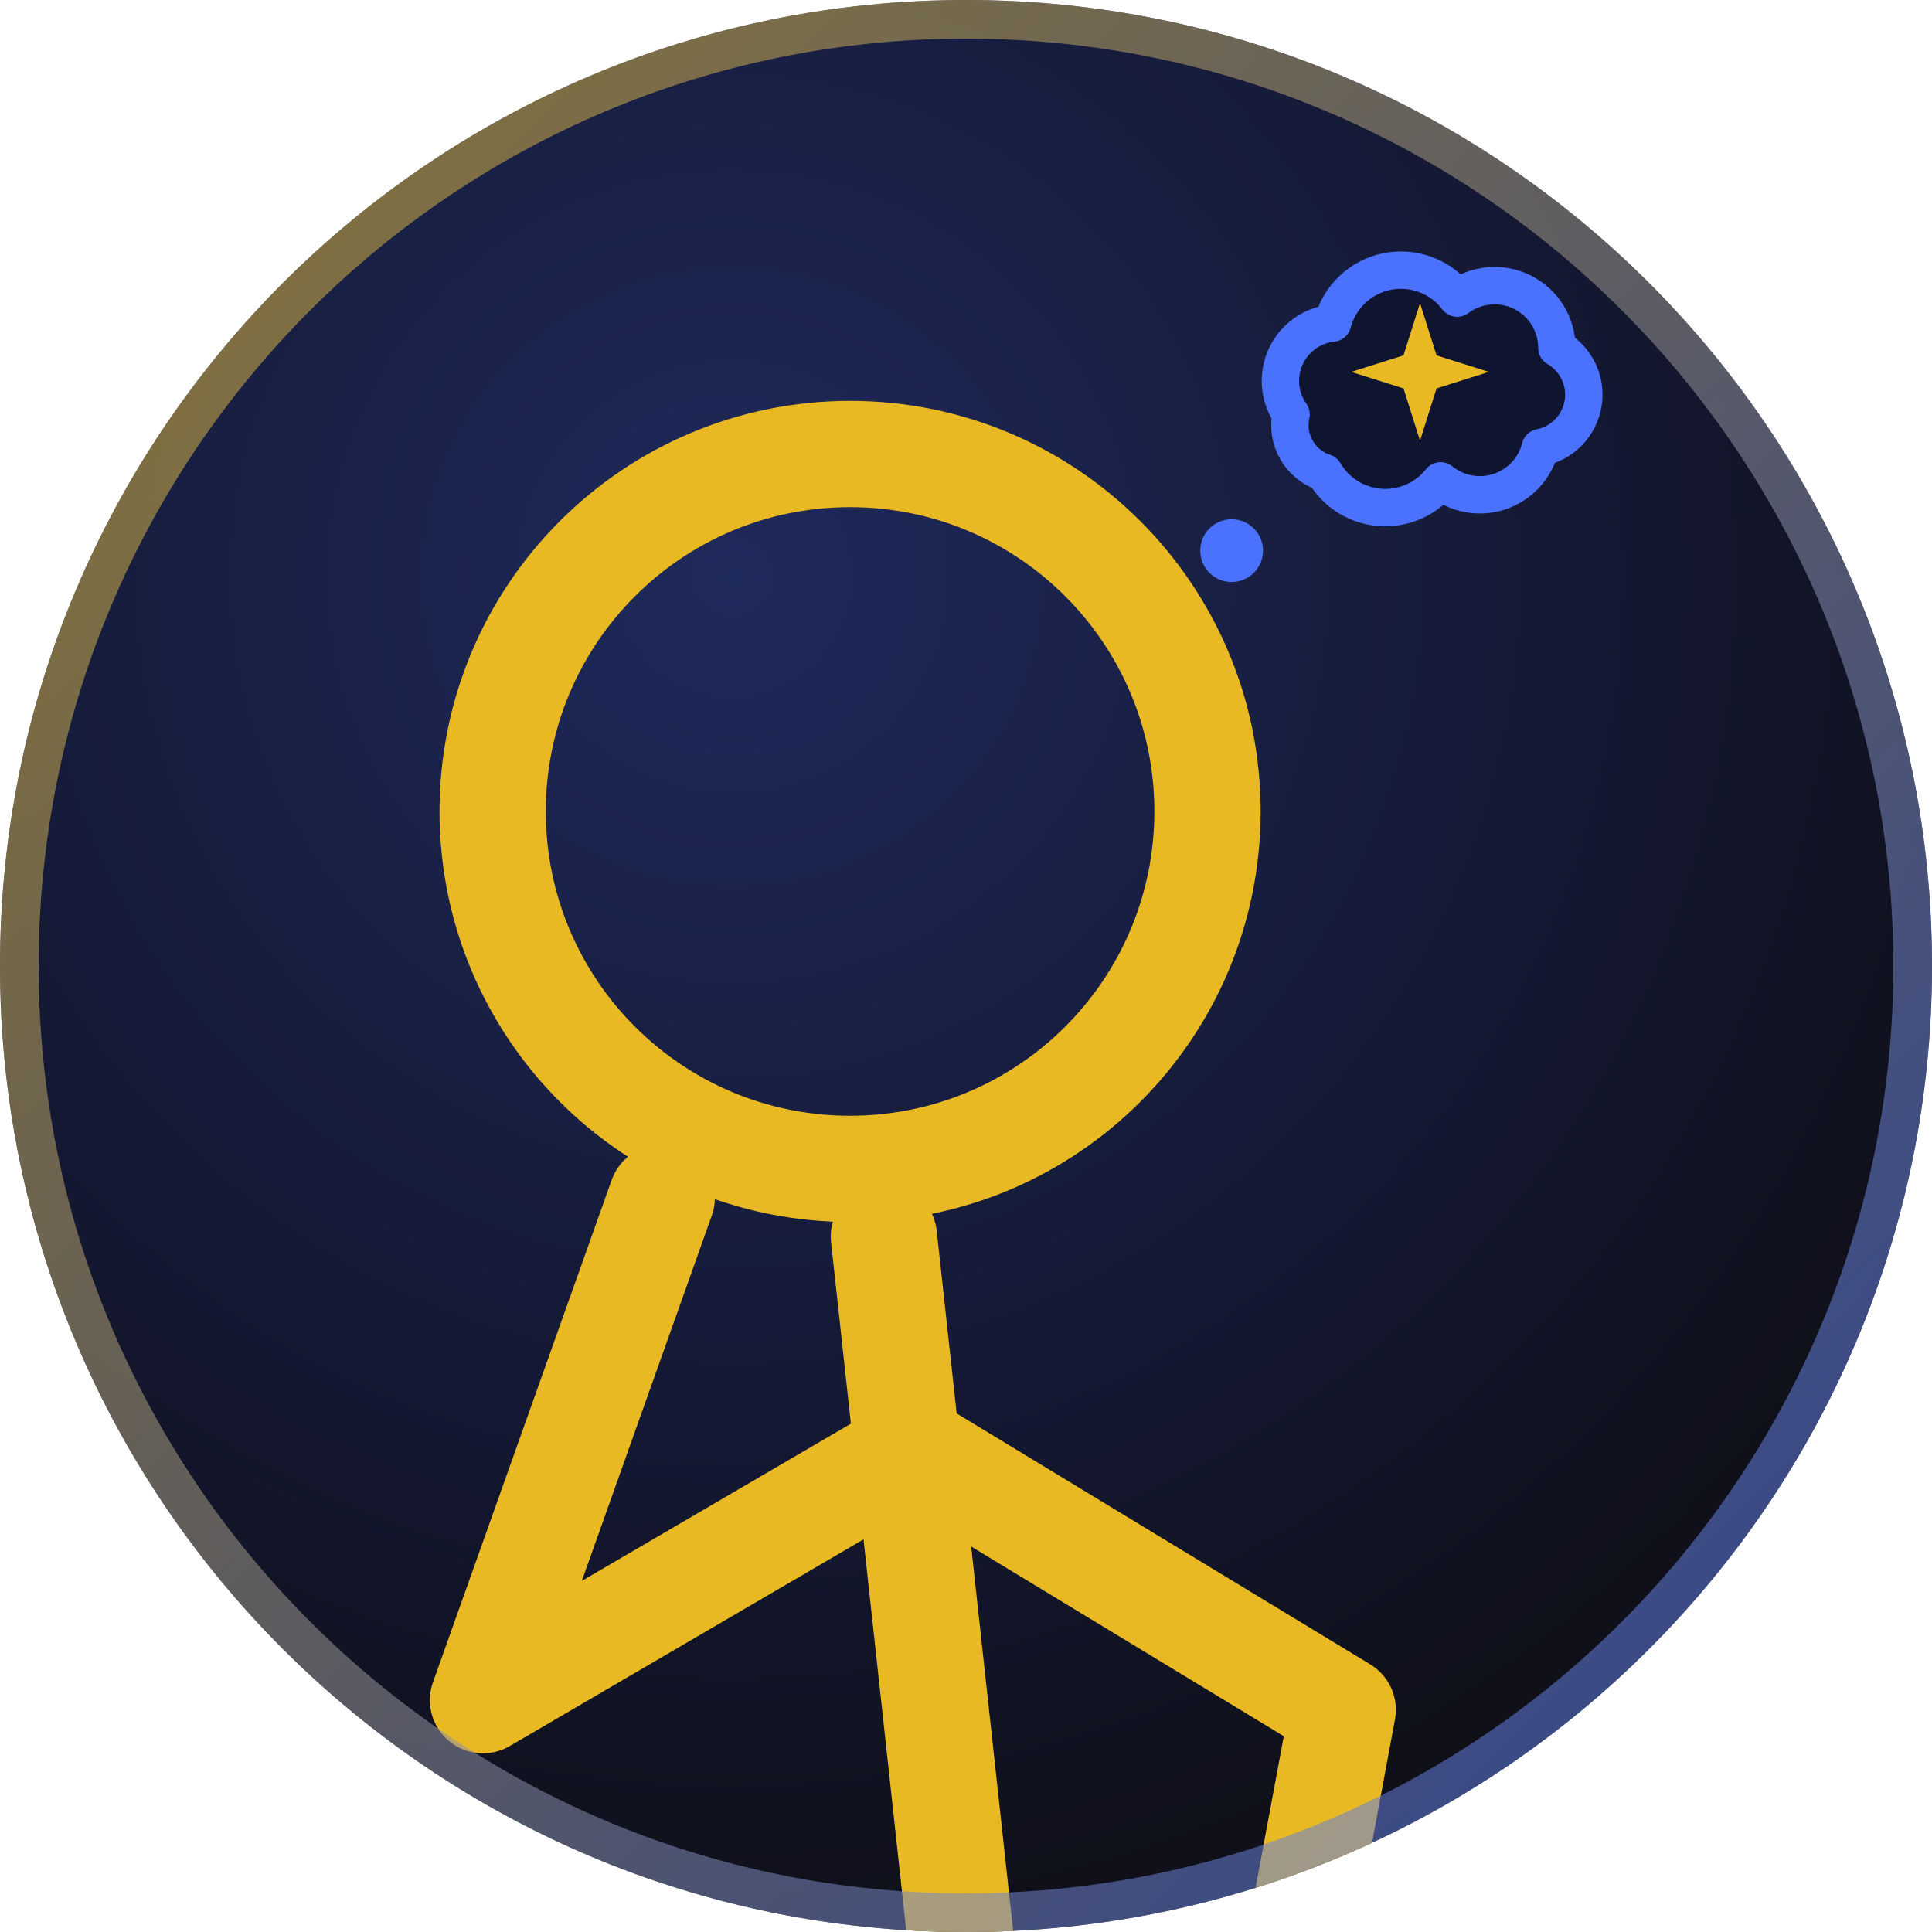
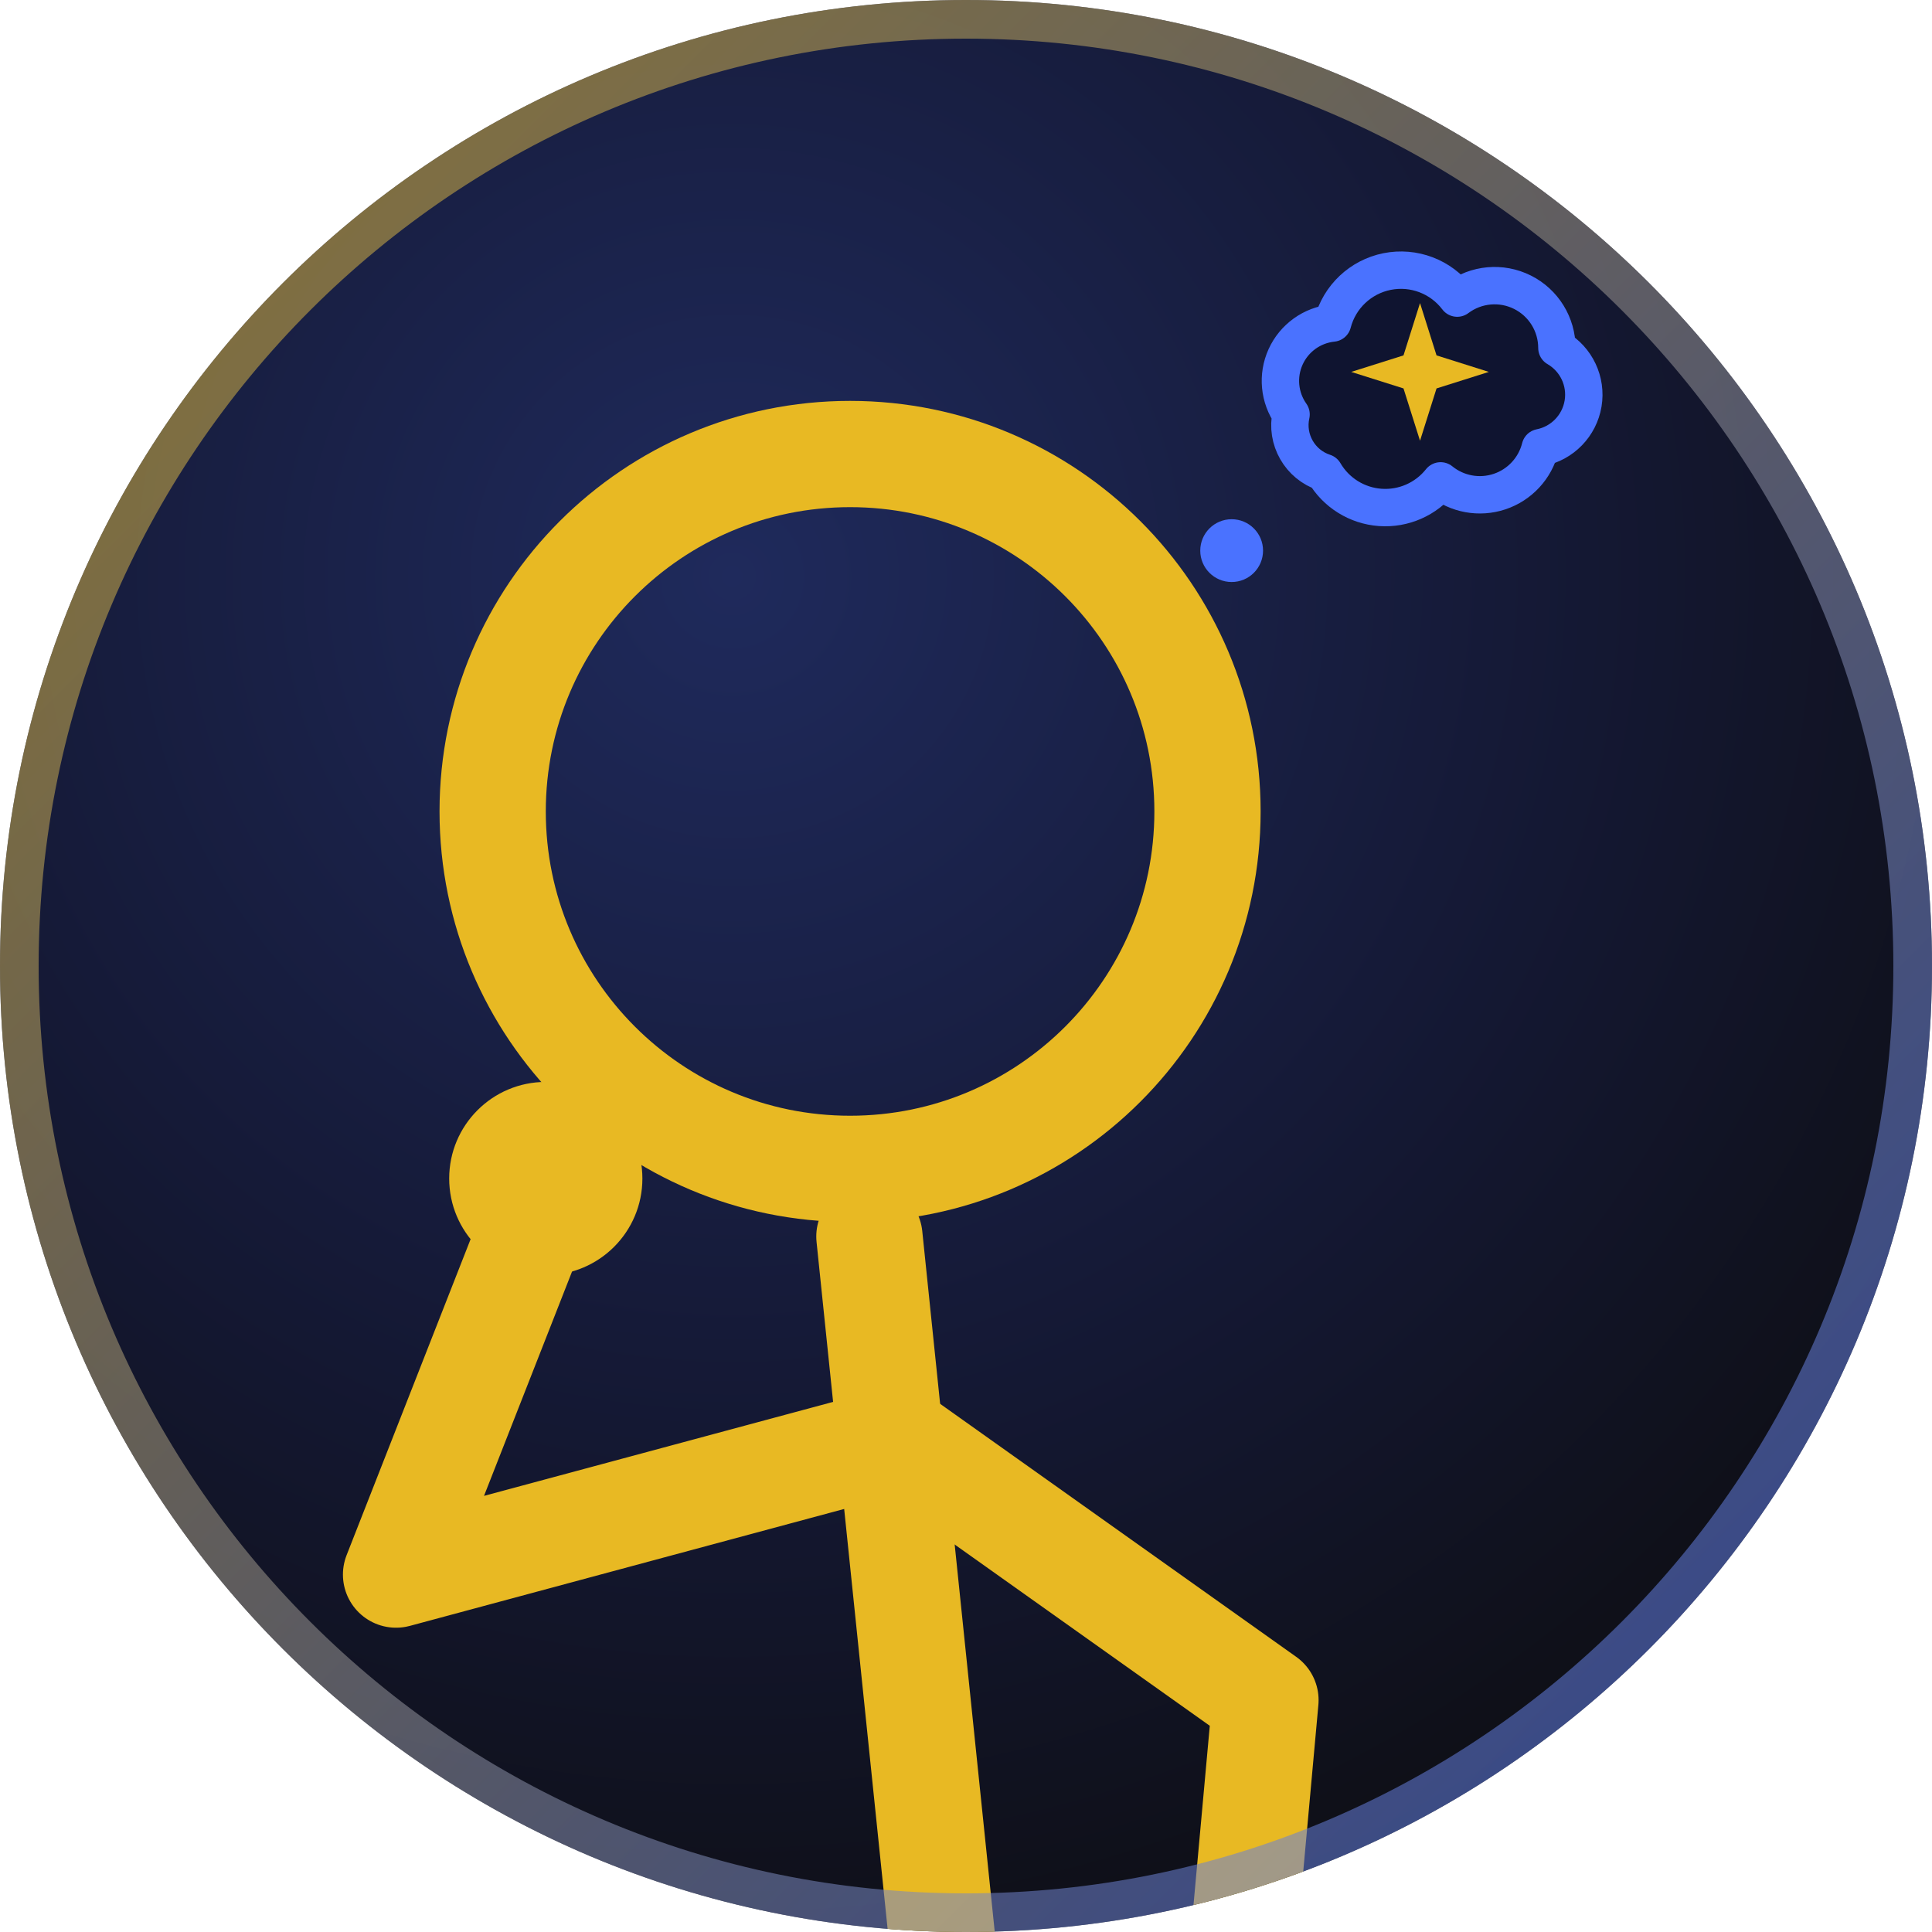
<svg xmlns="http://www.w3.org/2000/svg" viewBox="0 0 400 400" width="400" height="400" role="img" aria-label="Arta, thinking">
  <defs>
    <radialGradient id="bg" cx="38%" cy="30%" r="80%">
      <stop offset="0" stop-color="#1f2a5c" />
      <stop offset="0.55" stop-color="#141833" />
      <stop offset="1" stop-color="#0d0d0f" />
    </radialGradient>
    <linearGradient id="rim" x1="0" y1="0" x2="1" y2="1">
      <stop offset="0" stop-color="#e8b923" />
      <stop offset="1" stop-color="#4a72ff" />
    </linearGradient>
    <clipPath id="disc">
      <circle cx="200" cy="200" r="200" />
    </clipPath>
  </defs>
  <circle cx="200" cy="200" r="200" fill="url(#bg)" />
  <g clip-path="url(#disc)" fill="none" stroke-linecap="round" stroke-linejoin="round">
    <circle cx="255" cy="114" r="6.5" fill="#4a72ff" />
    <path transform="translate(263 60) scale(0.86)" d="M5 30 a14 14 0 0 1 10 -22 a17 17 0 0 1 30 -6 a15 15 0 0 1 24 12 a13 13 0 0 1 -4 24 a15 15 0 0 1 -24 8 a17 17 0 0 1 -28 -2 a12 12 0 0 1 -8 -14 z" fill="#0f1430" stroke="#4a72ff" stroke-width="9" />
    <path transform="translate(294 77) scale(0.95)" d="M0 -15 L3.6 -3.6 L15 0 L3.6 3.6 L0 15 L-3.6 3.6 L-15 0 L-3.6 -3.6 Z" fill="#e8b923" />
    <g stroke="#e8b923" stroke-width="22">
-       <path d="M183 256 L202 430" />
-       <path d="M189 300 L278 354 L262 440" />
-       <path d="M189 300 L100 352 L137 248" />
-       <circle cx="176" cy="168" r="74" />
+       <path d="M180 256 L198 430" />
+       <path d="M186 298 L262 352 L254 440" />
+       <path d="M186 298 L82 326 L113 247" />
    </g>
+     <circle cx="113" cy="244" r="20" fill="#e8b923" />
+     <circle cx="176" cy="168" r="74" stroke="#e8b923" stroke-width="22" />
  </g>
  <circle cx="200" cy="200" r="196" fill="none" stroke="url(#rim)" stroke-opacity="0.55" stroke-width="8" />
</svg>
